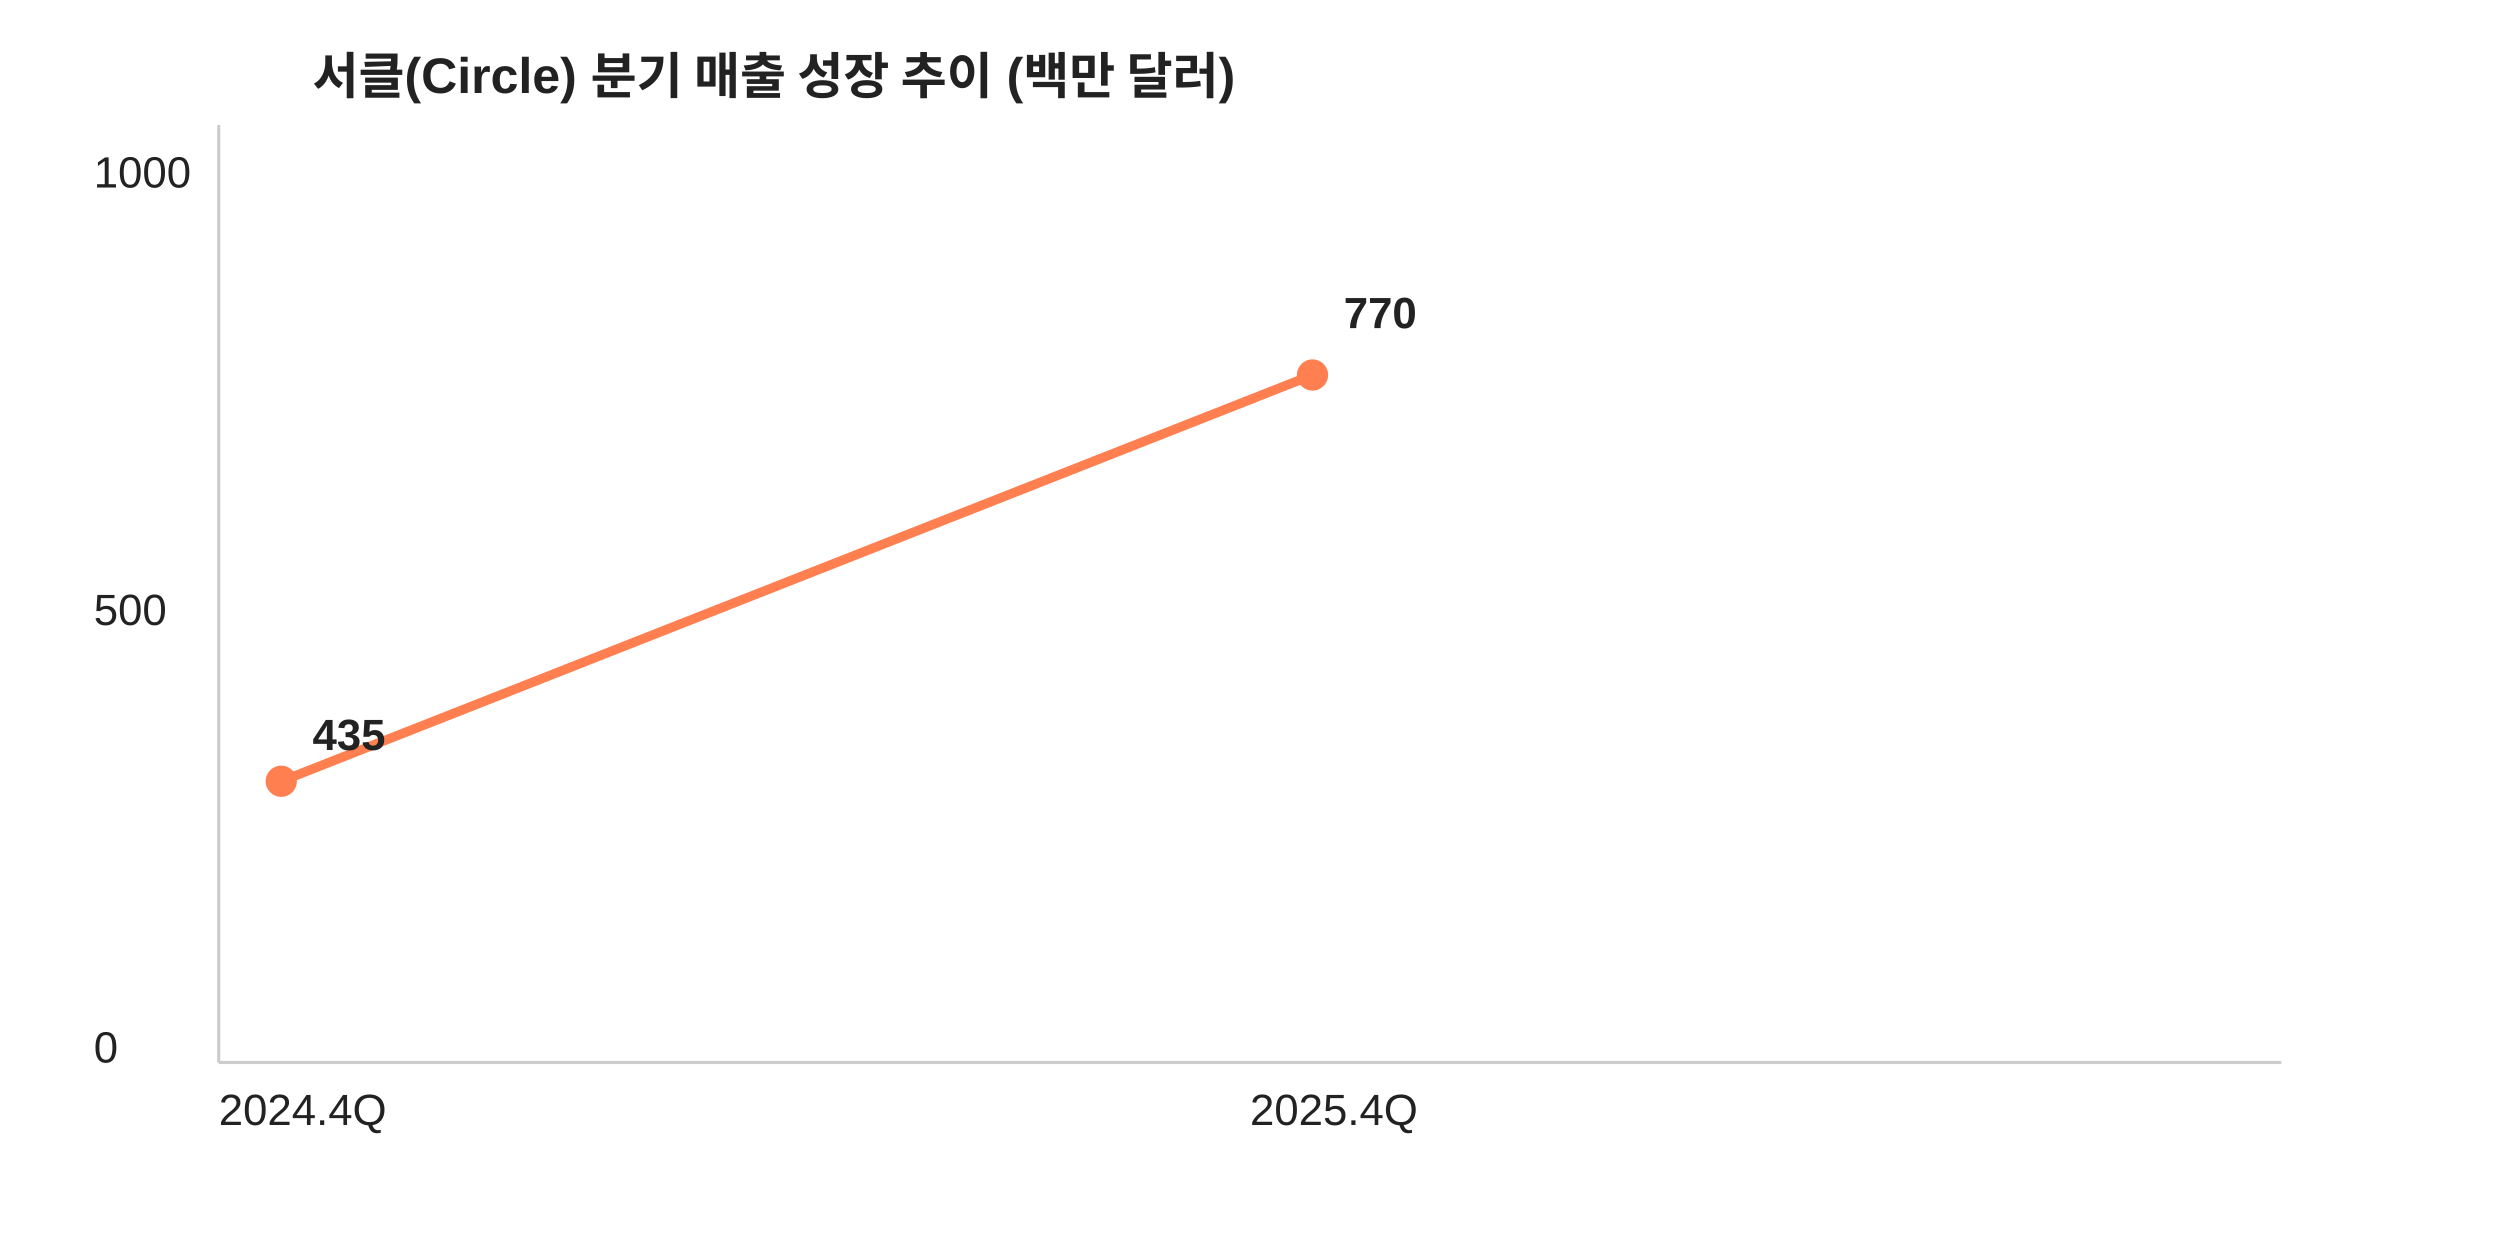
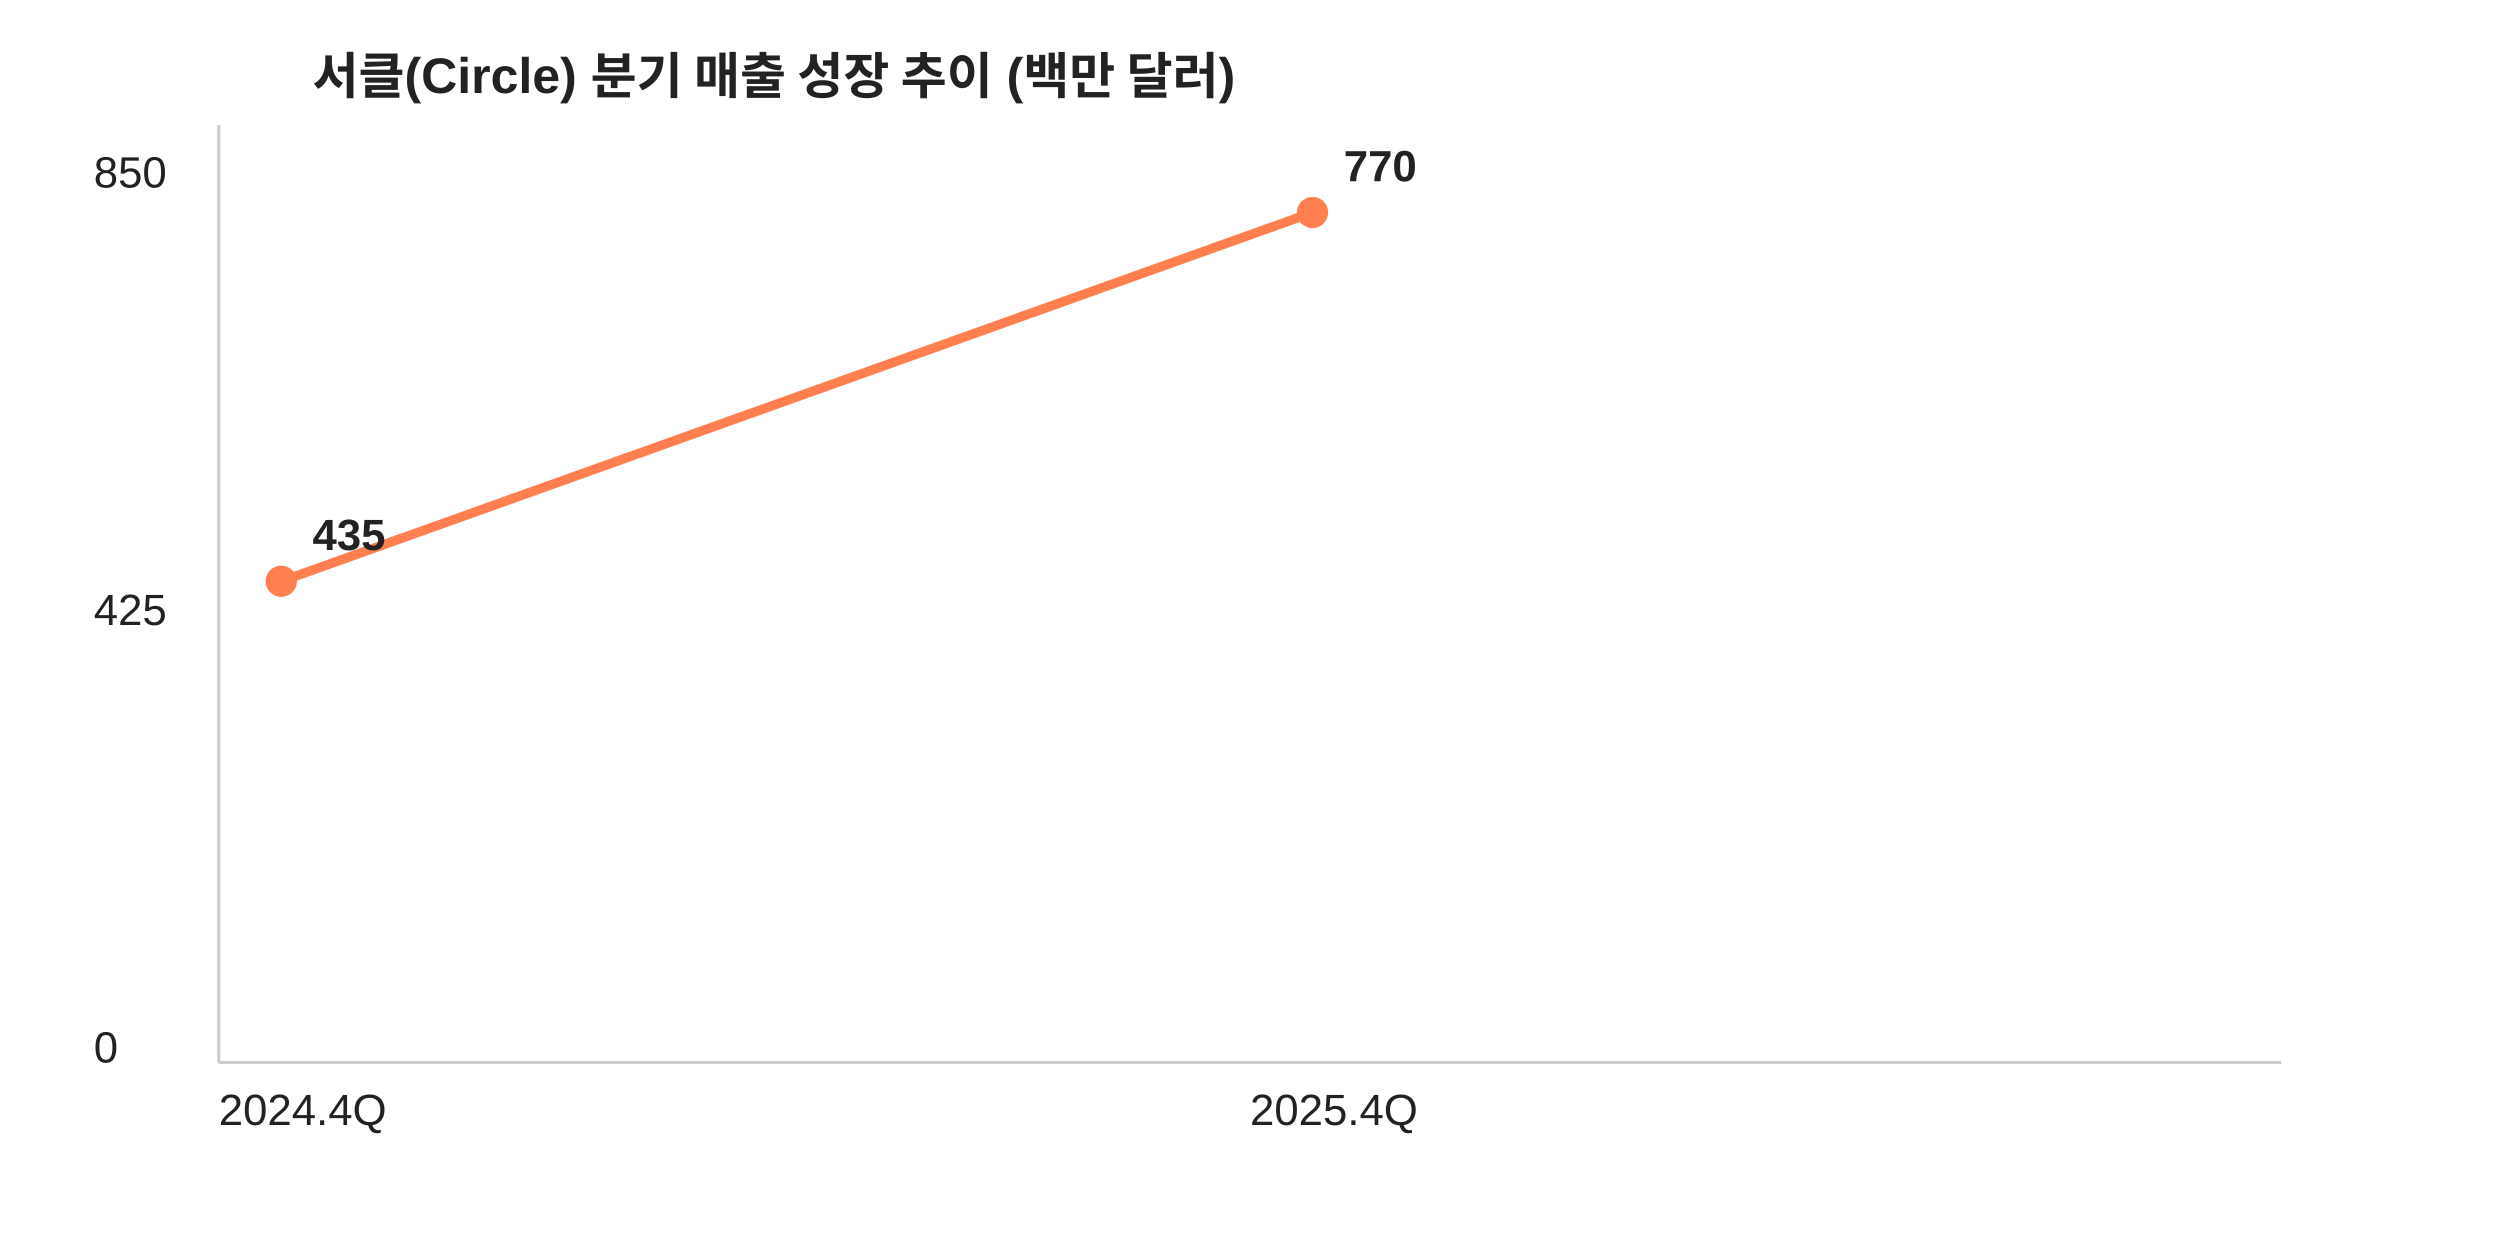
<svg xmlns="http://www.w3.org/2000/svg" width="800" height="400" viewBox="0 0 800 400">
  <rect width="100%" height="100%" fill="#ffffff" />
  <style>
    .axis { stroke: #ccc; stroke-width:1 }
    .line { fill:none; stroke:#ff7f50; stroke-width:3 }
    .label { font-family: Arial, sans-serif; fill:#222; font-size:14px }
  </style>
  <line x1="70" y1="340" x2="730" y2="340" class="axis" />
  <line x1="70" y1="340" x2="70" y2="40" class="axis" />
  <text x="70" y="360" class="label">2024.4Q</text>
  <text x="400" y="360" class="label">2025.4Q</text>
  <text x="720" y="360" class="label"> </text>
-   <text x="30" y="60" class="label">1000</text>
-   <text x="30" y="200" class="label">500</text>
+   <text x="30" y="60" class="label">850</text>
+   <text x="30" y="200" class="label">425</text>
  <text x="30" y="340" class="label">0</text>
-   <polyline points="90,250 420,120" class="line" />
-   <circle cx="90" cy="250" r="5" fill="#ff7f50" />
-   <circle cx="420" cy="120" r="5" fill="#ff7f50" />
-   <text x="100" y="240" class="label" style="font-weight:600">435</text>
-   <text x="430" y="105" class="label" style="font-weight:600">770</text>
+   <polyline points="90,186 420,68" class="line" />
+   <circle cx="90" cy="186" r="5" fill="#ff7f50" />
+   <circle cx="420" cy="68" r="5" fill="#ff7f50" />
+   <text x="100" y="176" class="label" style="font-weight:600">435</text>
+   <text x="430" y="58" class="label" style="font-weight:600">770</text>
  <text x="100" y="30" class="label" style="font-size:16px;font-weight:600">서클(Circle) 분기 매출 성장 추이 (백만 달러)</text>
</svg>
